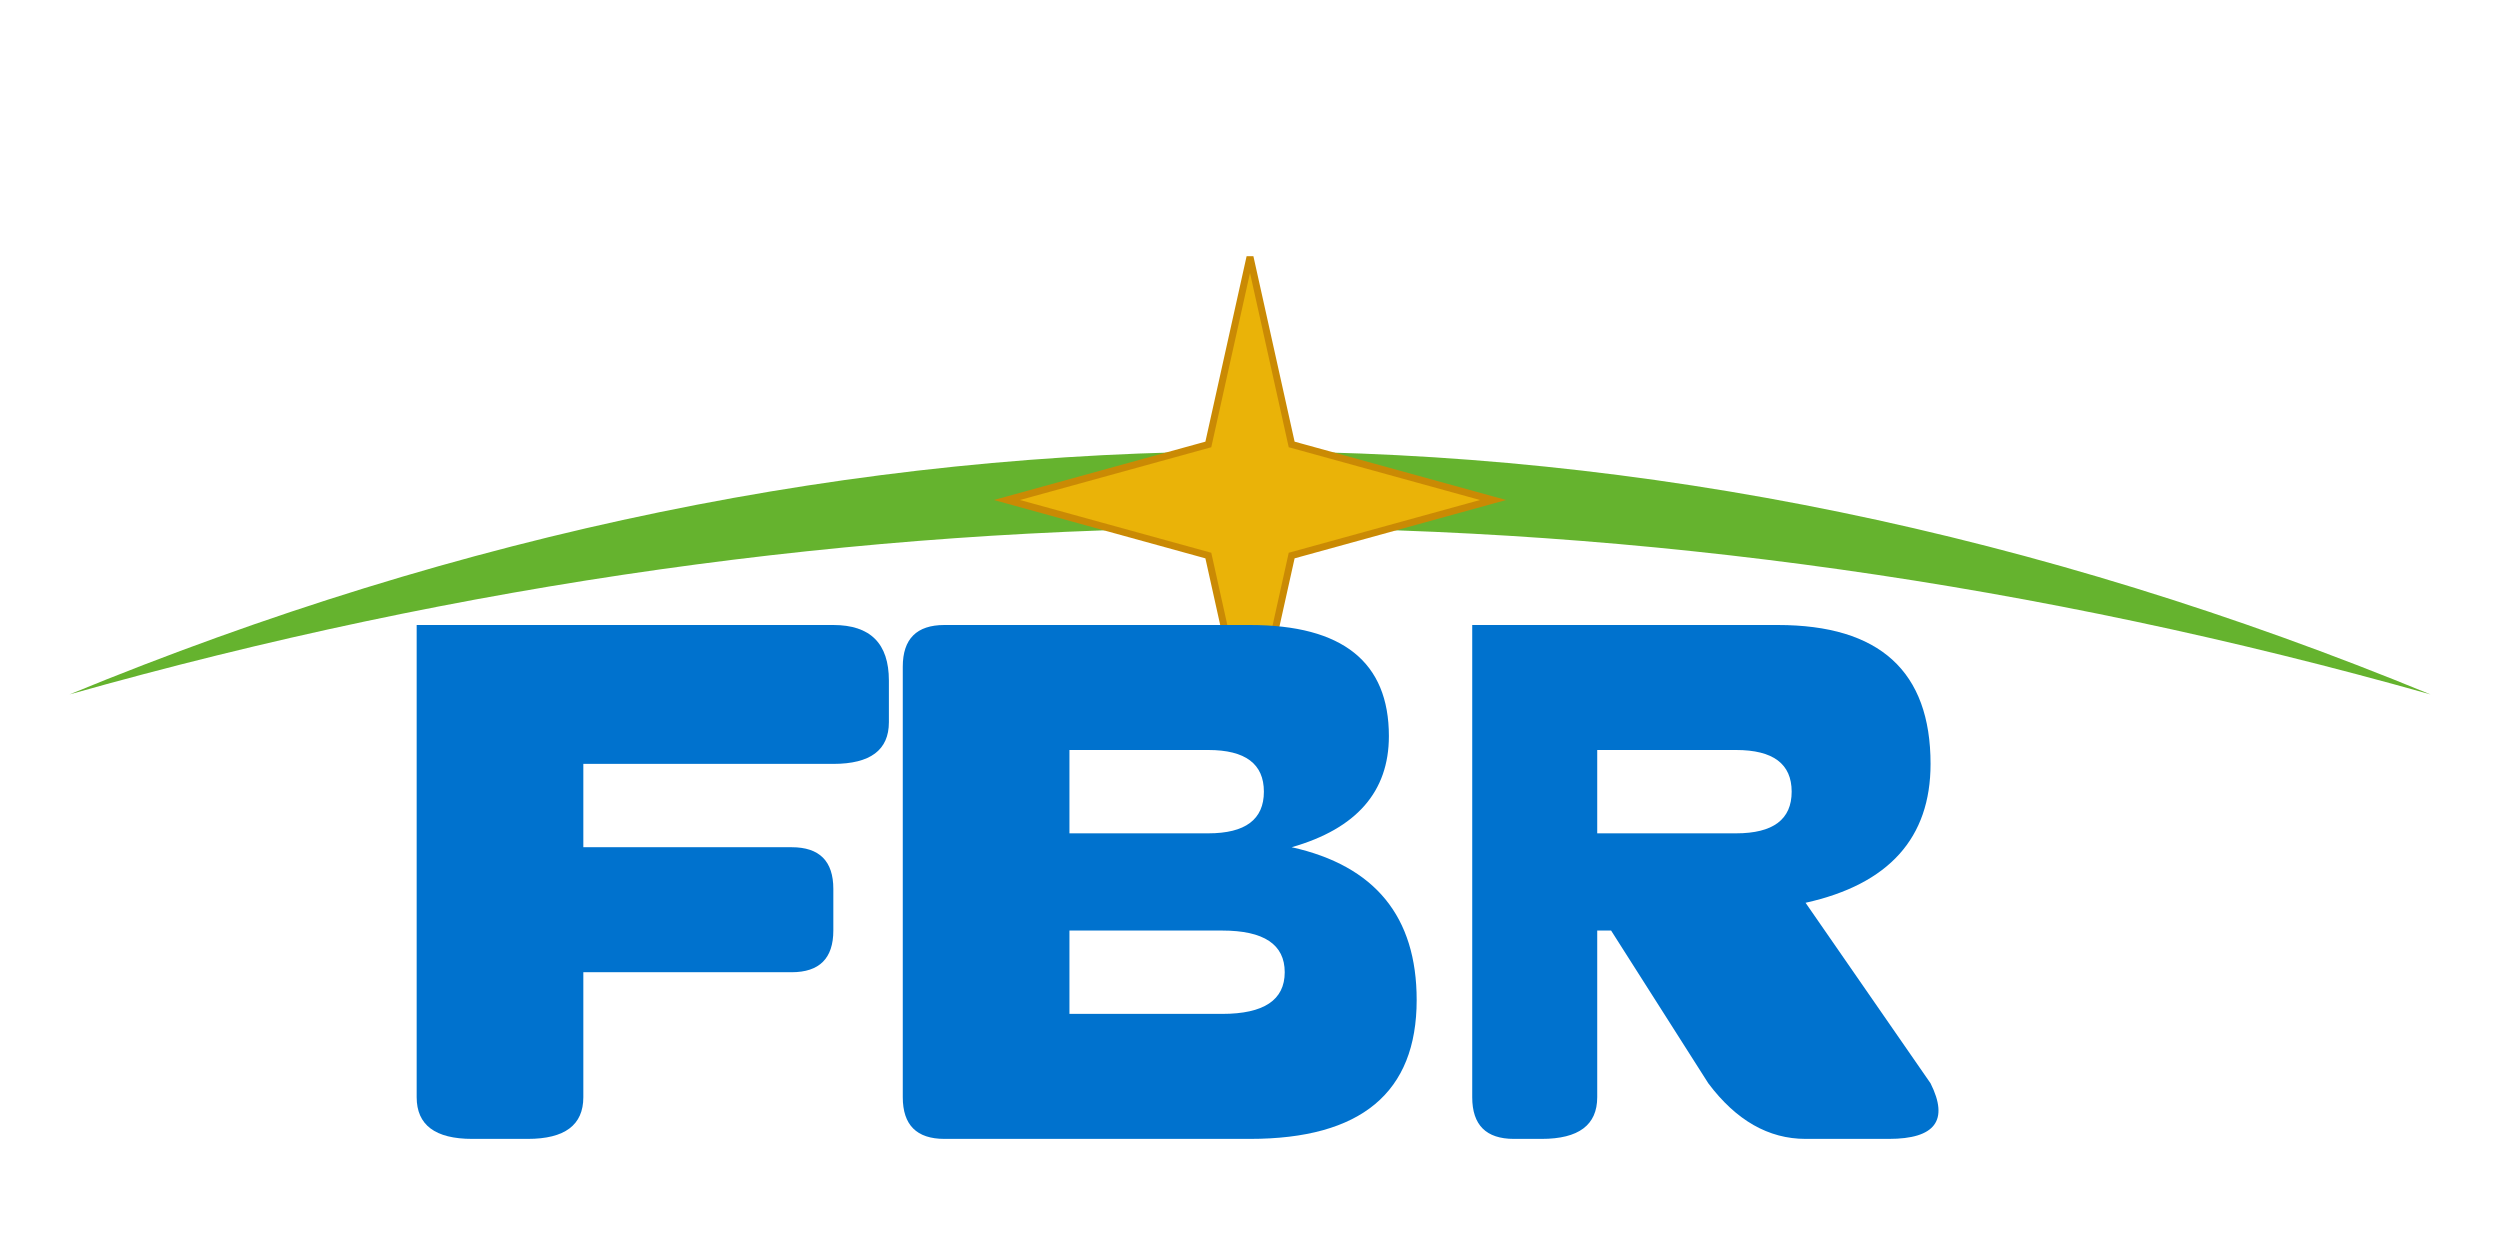
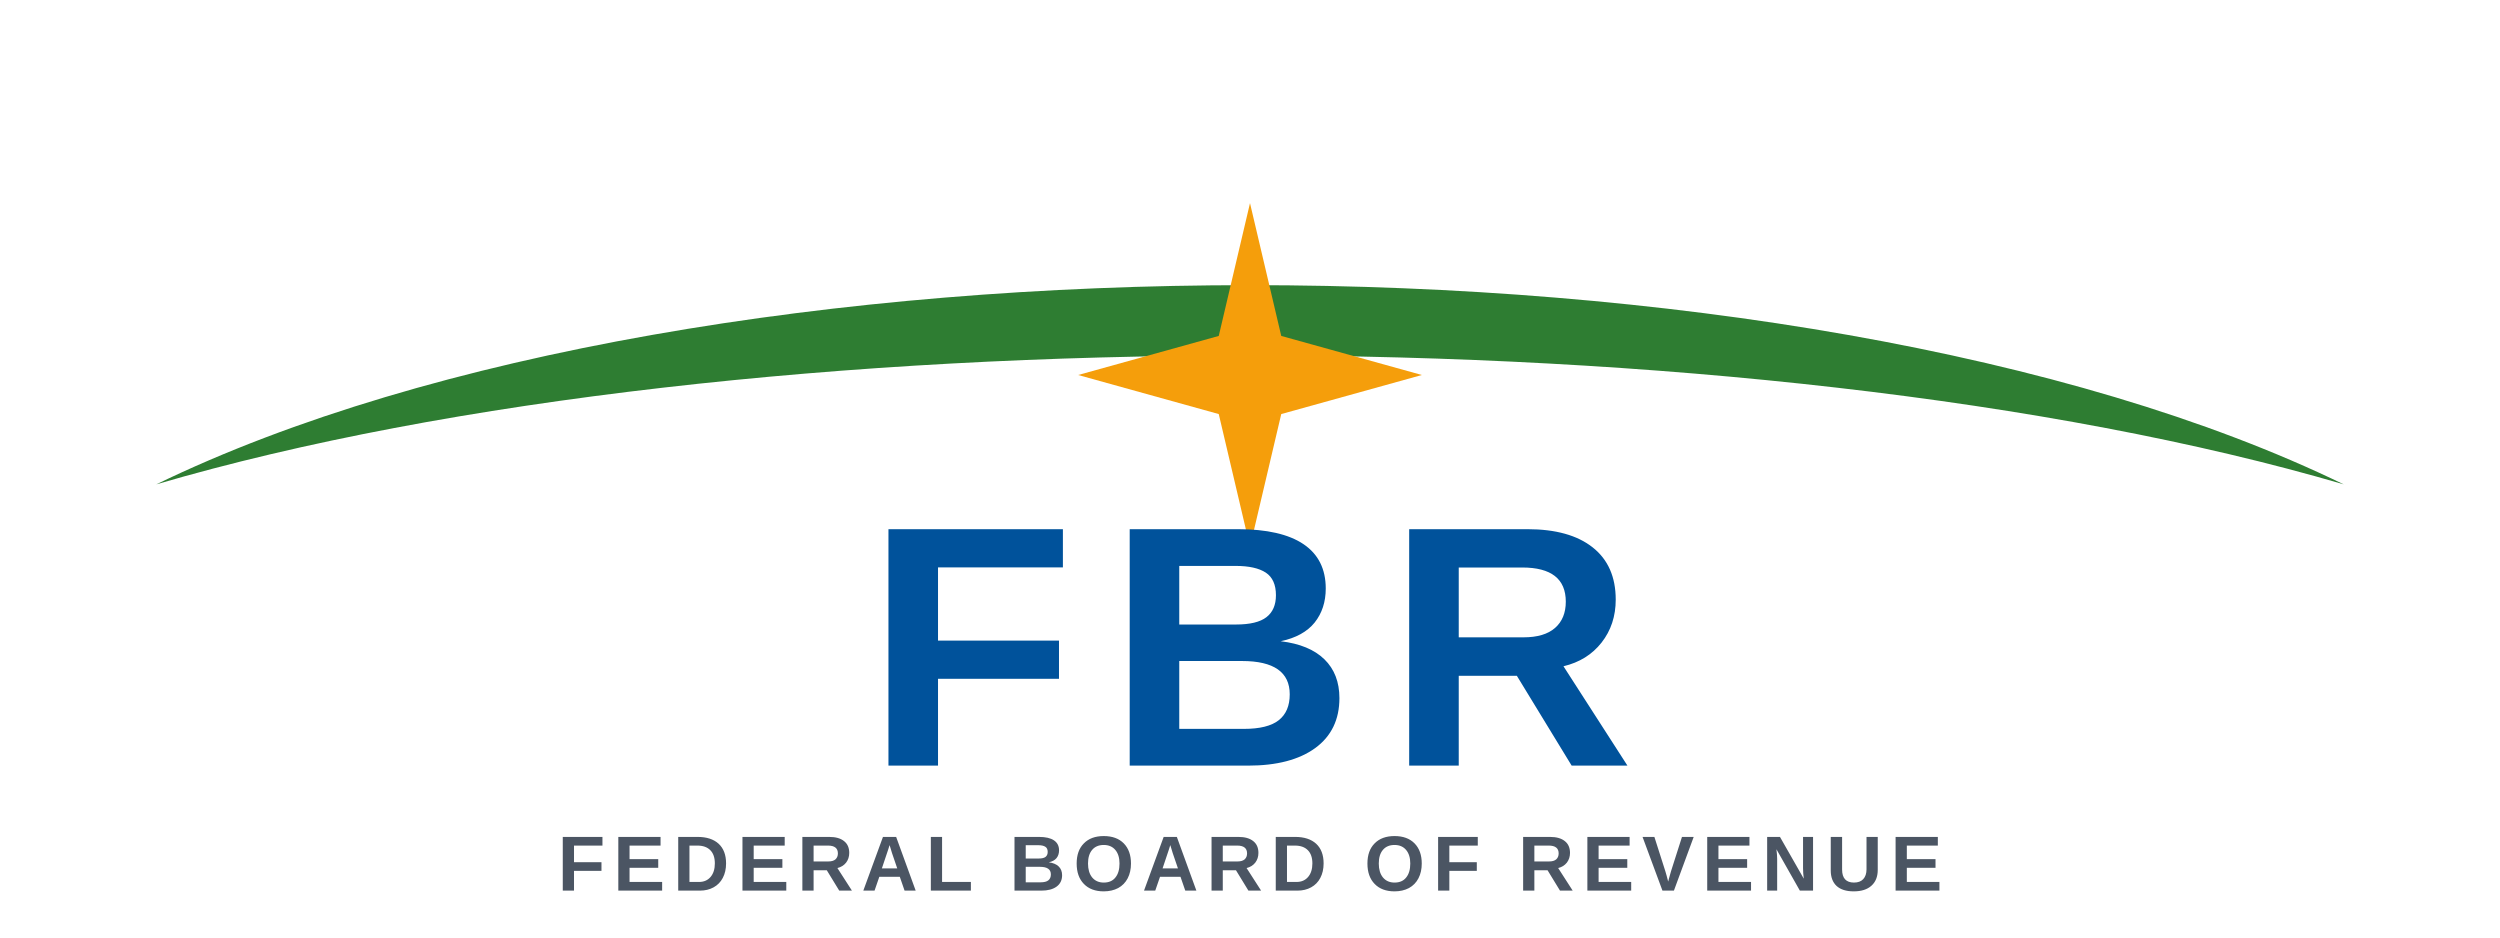
- <svg xmlns="http://www.w3.org/2000/svg" viewBox="0 0 360 180" width="360" height="180">
-   <path d="M 10 100 Q 180 30 350 100 Q 180 52 10 100 Z" fill="#65B32E" />
-   <g transform="translate(180, 72)">
-     <polygon points="0,-35 6,-8 35,0 6,8 0,35 -6,8 -35,0 -6,-8" fill="#EAB308" stroke="#CA8A04" stroke-width="1" />
+ <svg xmlns="http://www.w3.org/2000/svg" viewBox="0 0 320 120" width="100%" height="100%">
+   <path d="M 20 62 C 90 28, 230 28, 300 62 C 225 40, 95 40, 20 62 Z" fill="#2E7D32" />
+   <g transform="translate(160, 48)">
+     <polygon points="0,-22 4,-5 22,0 4,5 0,22 -4,5 -22,0 -4,-5" fill="#F59E0B" />
  </g>
-   <g fill="#0072CE">
-     <path d="M 60 90 L 120 90 Q 128 90 128 98 L 128 104 Q 128 110 120 110 L 84 110 L 84 122 L 114 122 Q 120 122 120 128 L 120 134 Q 120 140 114 140 L 84 140 L 84 158 Q 84 164 76 164 L 68 164 Q 60 164 60 158 Z" />
-     <path d="M 136 90 L 180 90 Q 200 90 200 106 Q 200 118 186 122 Q 204 126 204 144 Q 204 164 180 164 L 136 164 Q 130 164 130 158 L 130 96 Q 130 90 136 90 Z M 154 108 L 154 120 L 174 120 Q 182 120 182 114 Q 182 108 174 108 Z M 154 134 L 154 146 L 176 146 Q 185 146 185 140 Q 185 134 176 134 Z" />
-     <path d="M 212 90 L 256 90 Q 278 90 278 110 Q 278 126 260 130 L 278 156 Q 282 164 272 164 L 260 164 Q 252 164 246 156 L 232 134 L 230 134 L 230 158 Q 230 164 222 164 L 218 164 Q 212 164 212 158 Z M 230 108 L 230 120 L 250 120 Q 258 120 258 114 Q 258 108 250 108 Z" />
-   </g>
+   <text x="160" y="98" font-family="'Helvetica Neue', Arial, sans-serif" font-size="44" font-weight="900" fill="#00529B" text-anchor="middle" letter-spacing="4">FBR</text>
+   <text x="160" y="114" font-family="'Helvetica Neue', Arial, sans-serif" font-size="10" font-weight="700" fill="#4B5563" text-anchor="middle" letter-spacing="1">FEDERAL BOARD OF REVENUE</text>
</svg>
